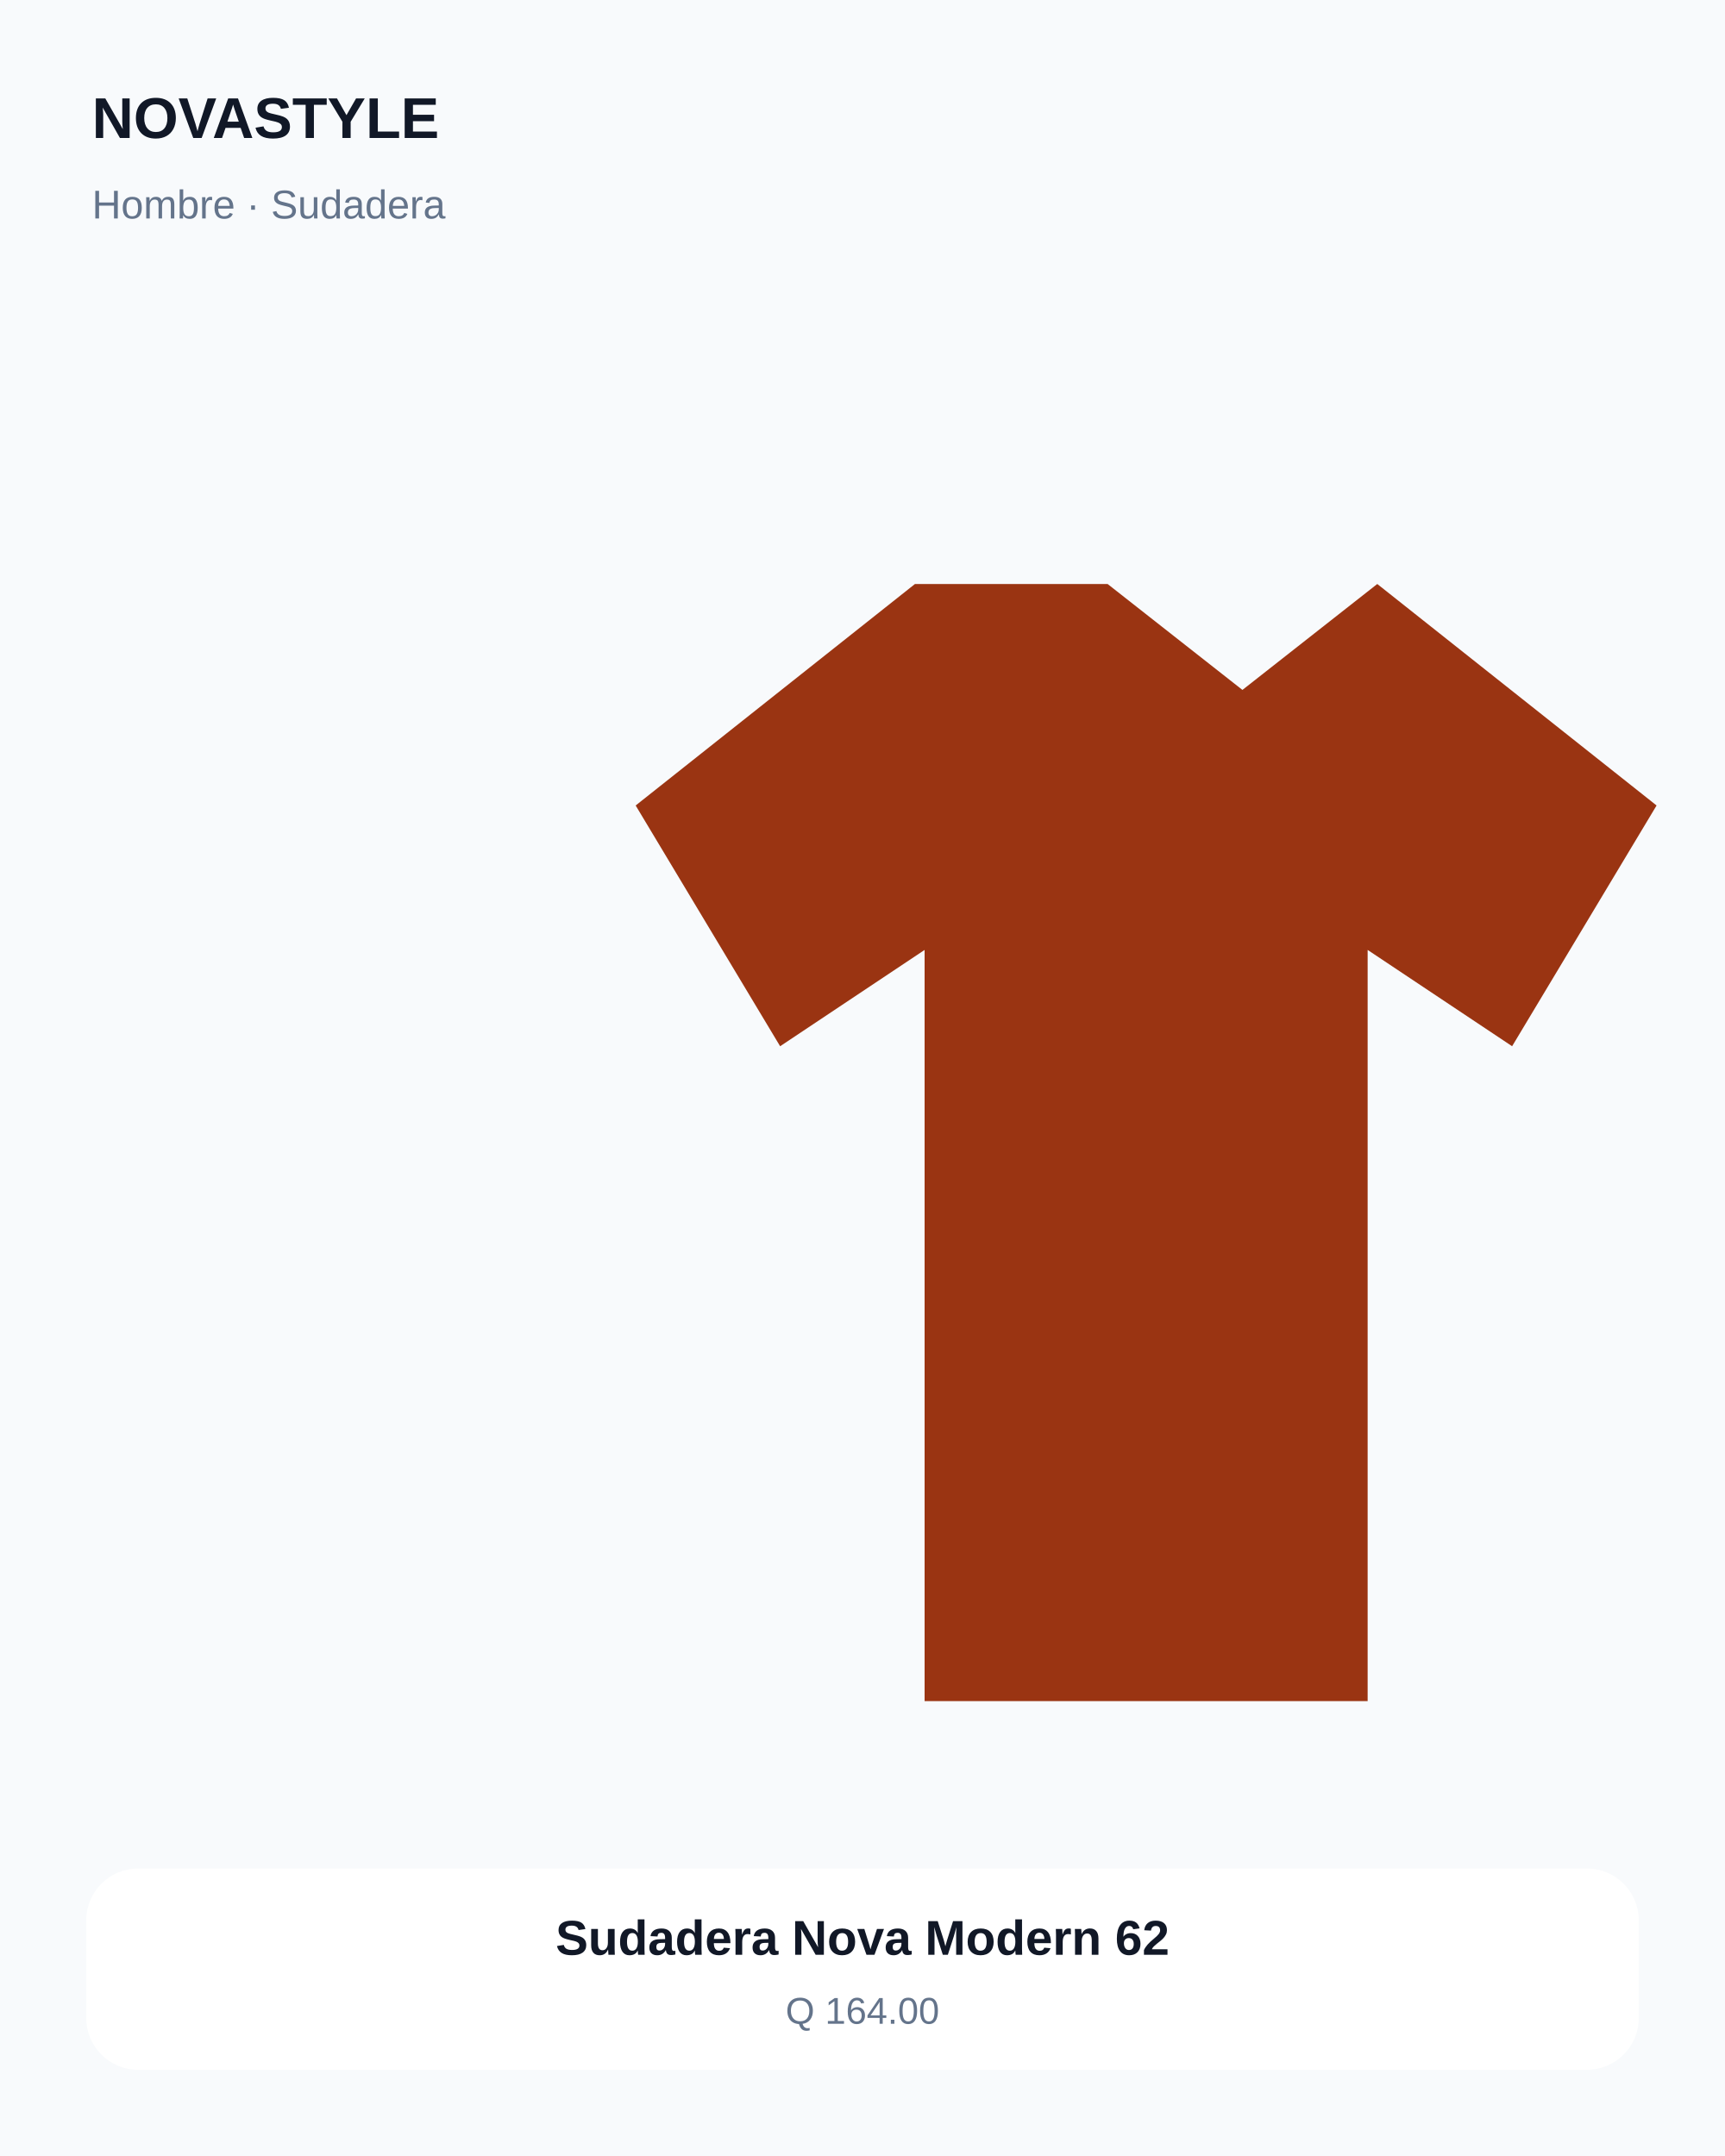
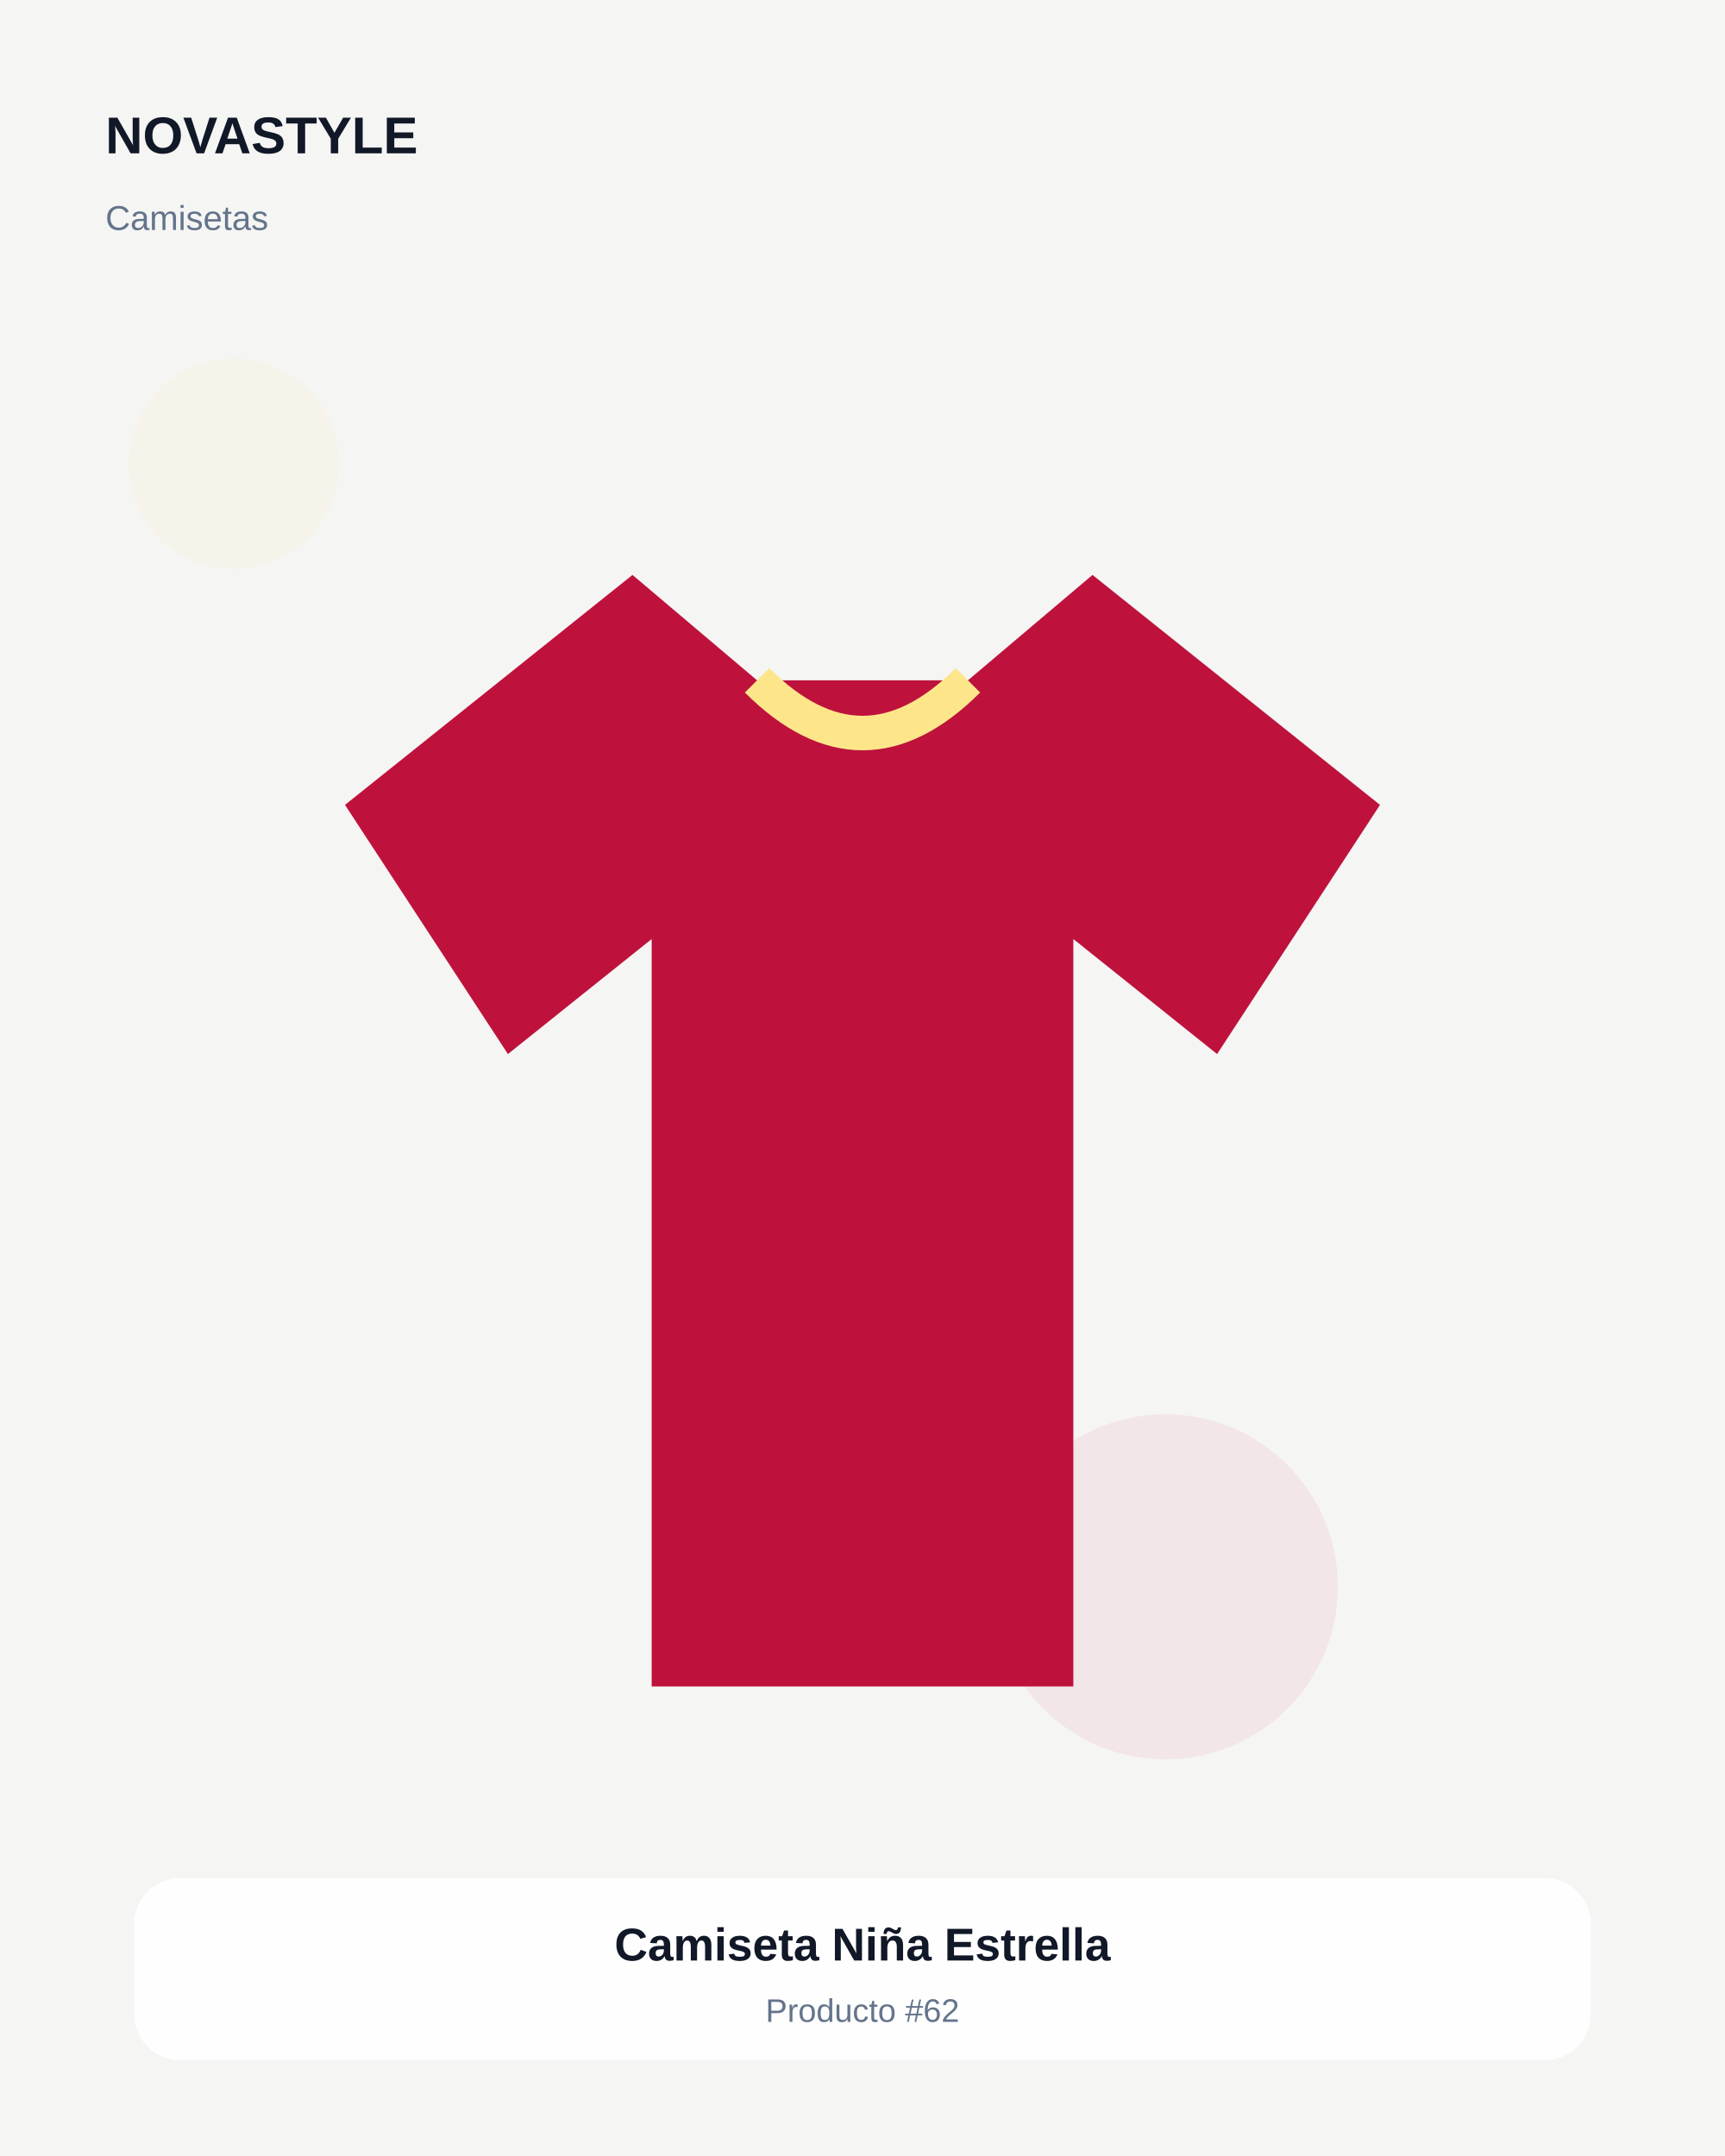
- <svg xmlns="http://www.w3.org/2000/svg" width="600" height="750" viewBox="0 0 600 750">
-   <rect width="600" height="750" fill="#f8fafc" />
-   <text x="32" y="48" font-family="Arial,sans-serif" font-size="20" font-weight="700" fill="#111827">NOVASTYLE</text>
-   <text x="32" y="76" font-family="Arial,sans-serif" font-size="14" fill="#64748b">Hombre · Sudadera</text>
-   <g transform="translate(0,-95) scale(.67) translate(145,145)">
-     <path d="M330 300l-145 115 75 125 75-50v390h230V490l75 50 75-125-145-115-70 55-70-55z" fill="#9a3412" />
-   </g>
-   <rect x="30" y="650" width="540" height="70" rx="18" fill="white" />
-   <text x="300" y="680" text-anchor="middle" font-family="Arial,sans-serif" font-size="17" font-weight="700" fill="#111827">Sudadera Nova Modern 62</text>
-   <text x="300" y="704" text-anchor="middle" font-family="Arial,sans-serif" font-size="13" fill="#64748b">Q 164.00</text>
+ <svg xmlns="http://www.w3.org/2000/svg" width="900" height="1125" viewBox="0 0 900 1125">
+   <rect width="900" height="1125" fill="#f5f5f4" />
+   <circle cx="122" cy="242" r="55" fill="#fde68a" opacity=".10" />
+   <circle cx="608" cy="828" r="90" fill="#be123c" opacity=".07" />
+   <text x="55" y="80" font-family="Arial,sans-serif" font-size="27" font-weight="700" fill="#111827">NOVASTYLE</text>
+   <text x="55" y="120" font-family="Arial,sans-serif" font-size="18" fill="#64748b">Camisetas</text>
+   <path d="M330 300l-150 120 85 130 75-60v390h220V490l75 60 85-130-150-120-65 55H395z" fill="#be123c" />
+   <path d="M395 355q55 55 110 0" fill="none" stroke="#fde68a" stroke-width="18" />
+   <rect x="70" y="980" width="760" height="95" rx="24" fill="white" opacity=".94" />
+   <text x="450" y="1023" text-anchor="middle" font-family="Arial,sans-serif" font-size="24" font-weight="700" fill="#111827">Camiseta Niña Estrella</text>
+   <text x="450" y="1055" text-anchor="middle" font-family="Arial,sans-serif" font-size="17" fill="#64748b">Producto #62</text>
</svg>
